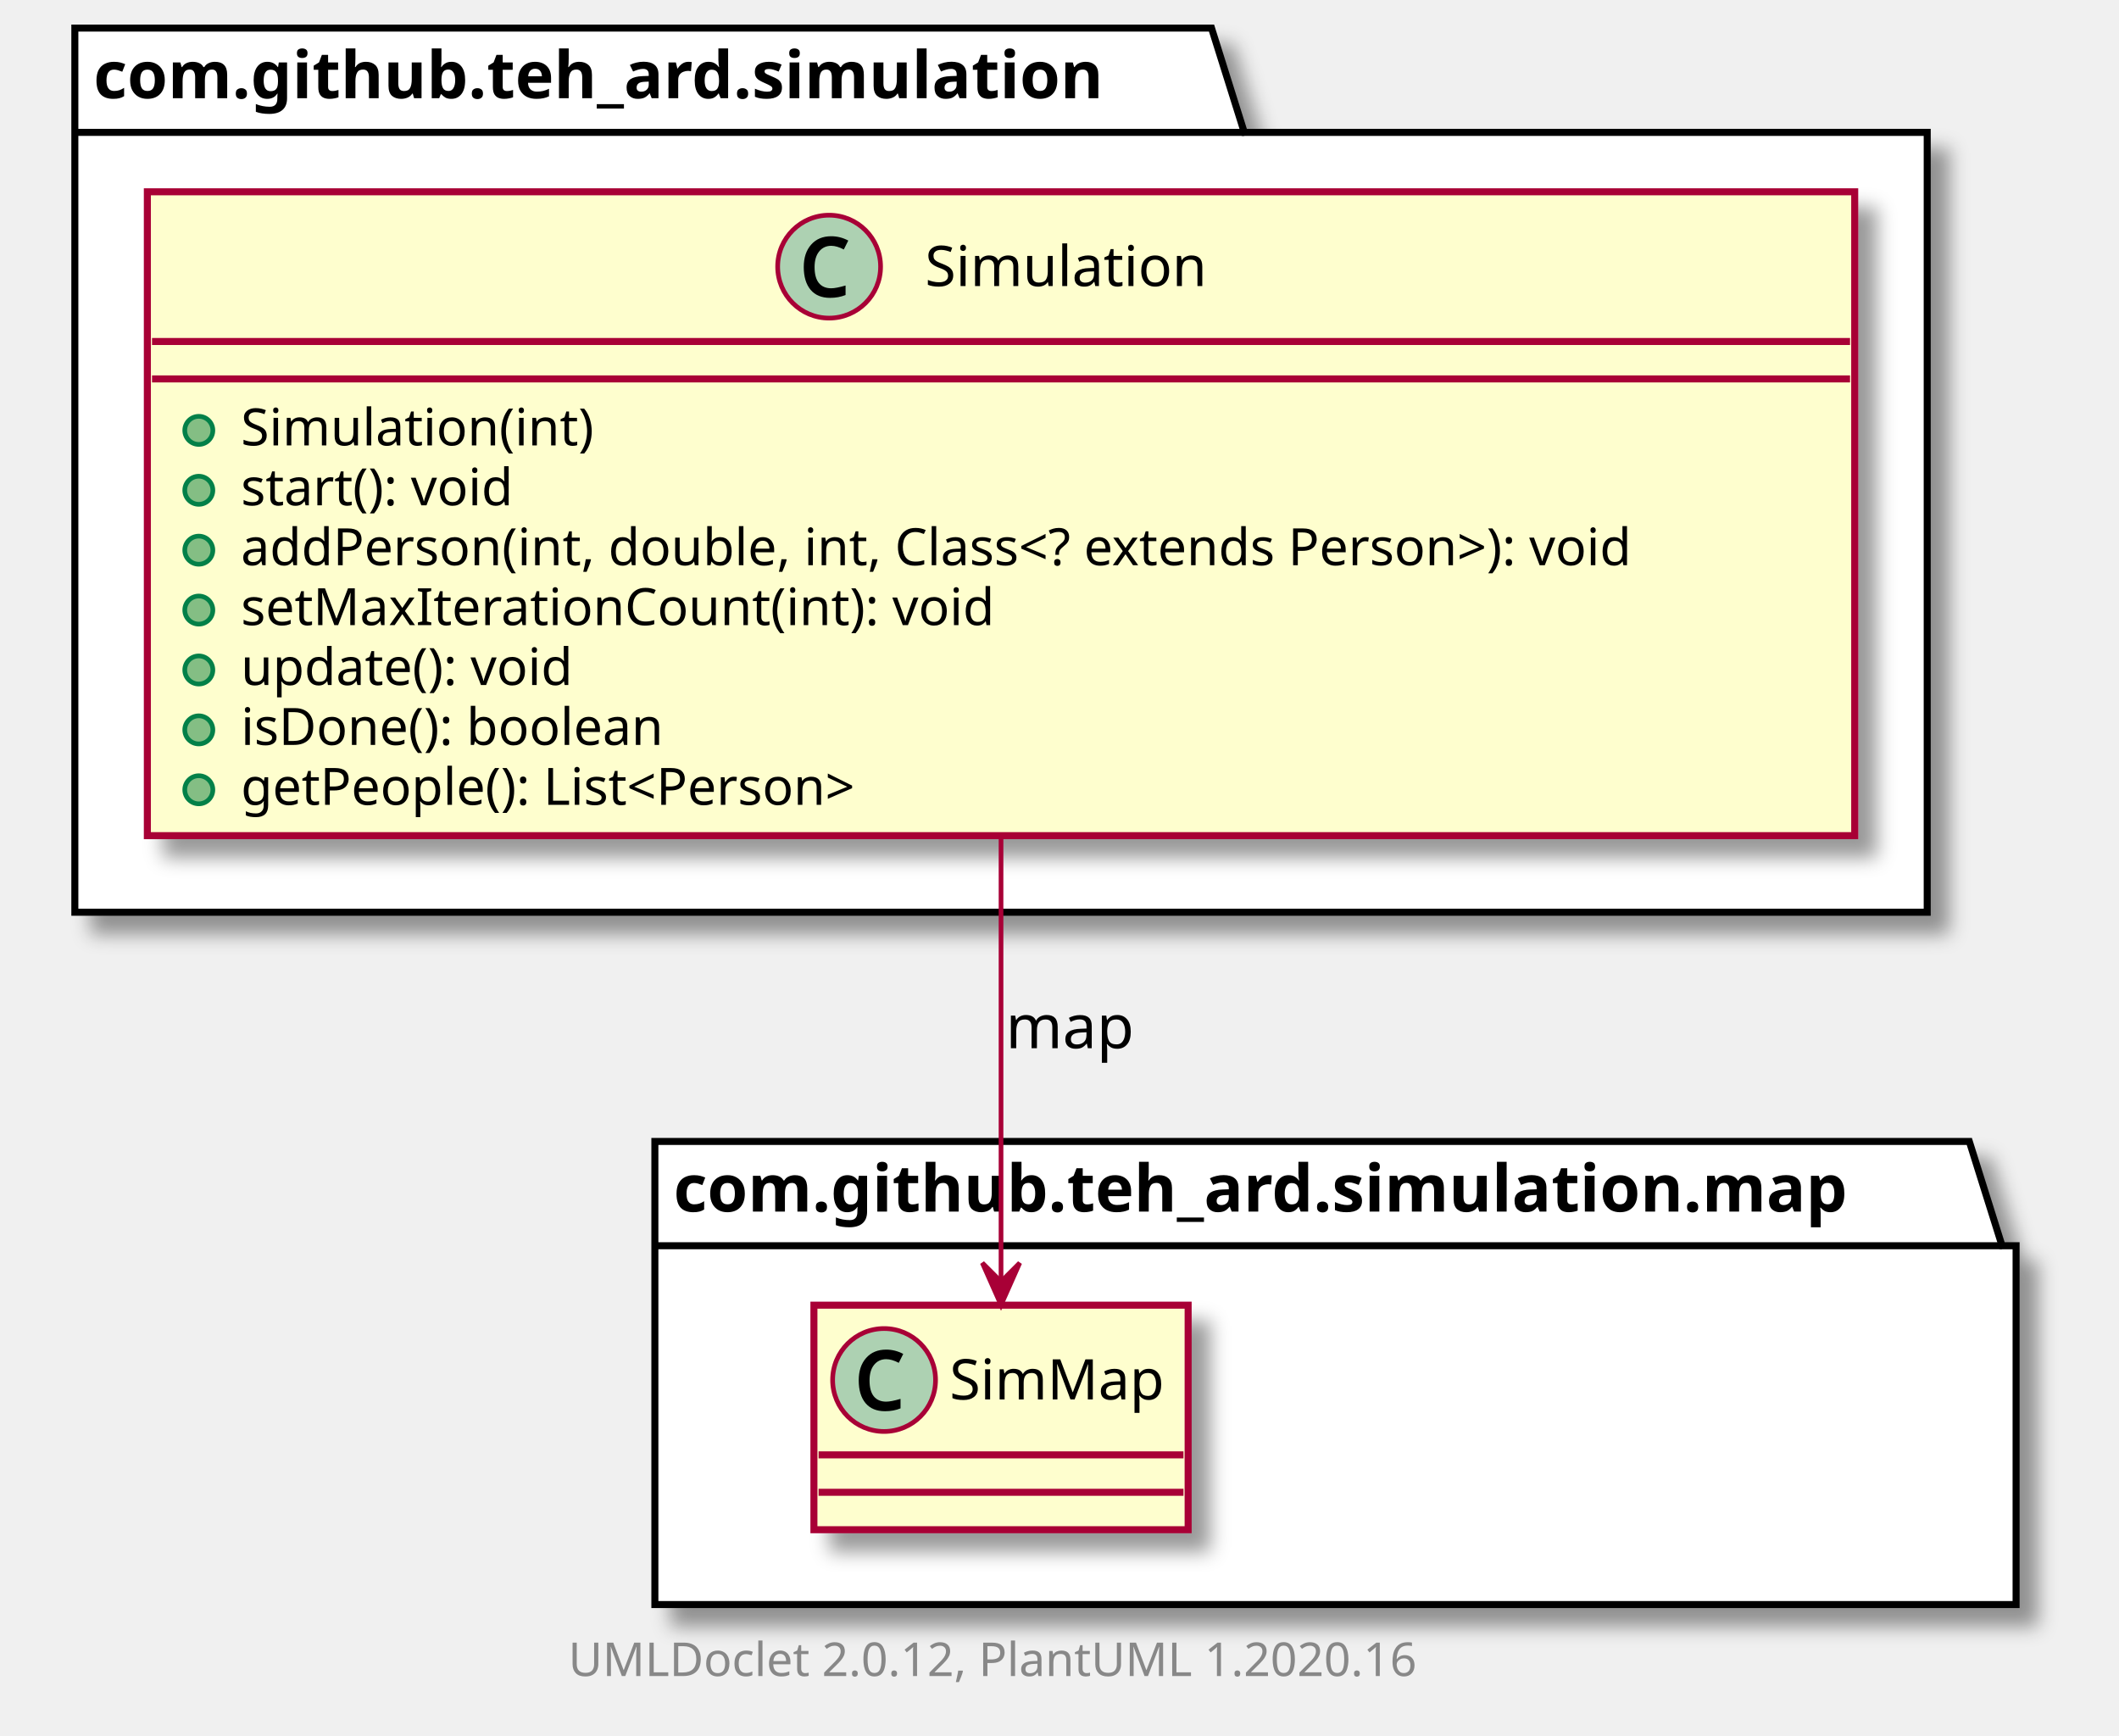
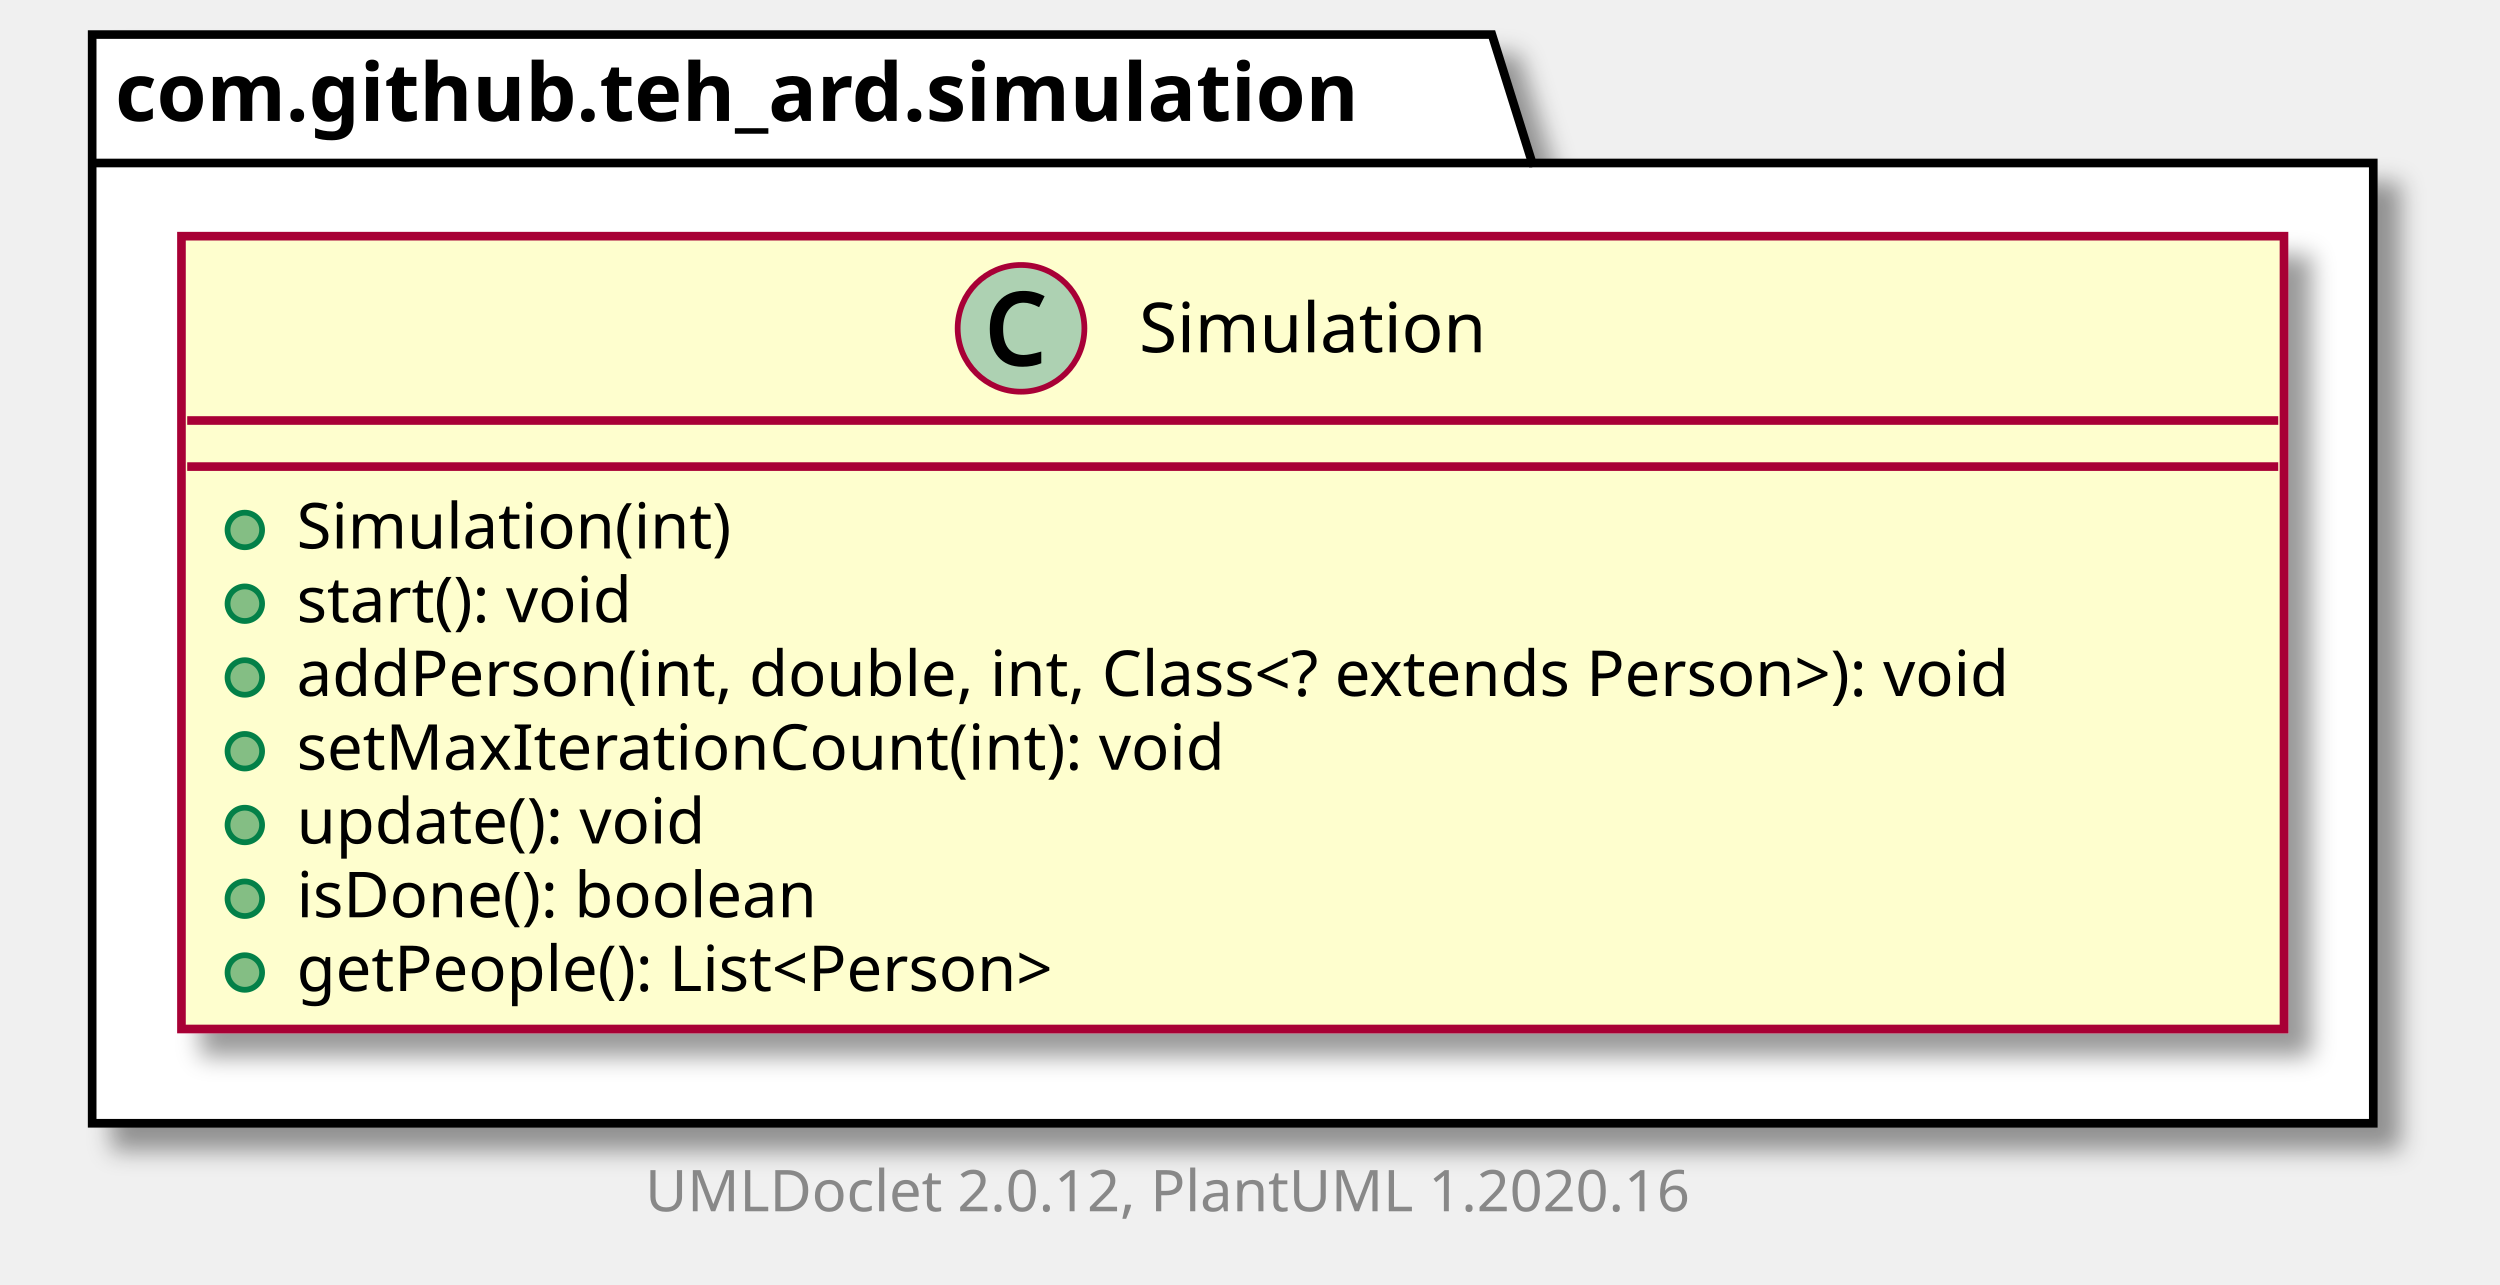
- <svg xmlns="http://www.w3.org/2000/svg" xmlns:xlink="http://www.w3.org/1999/xlink" contentScriptType="application/ecmascript" contentStyleType="text/css" height="371px" preserveAspectRatio="none" style="width:453px;height:371px;" version="1.1" viewBox="0 0 453 371" width="453px" zoomAndPan="magnify">
+ <svg xmlns="http://www.w3.org/2000/svg" xmlns:xlink="http://www.w3.org/1999/xlink" contentScriptType="application/ecmascript" contentStyleType="text/css" height="223px" preserveAspectRatio="none" style="width:434px;height:223px;" version="1.1" viewBox="0 0 434 223" width="434px" zoomAndPan="magnify">
  <defs>
-     <filter height="300%" id="fwh77s7sy6pf9" width="300%" x="-1" y="-1">
+     <filter height="300%" id="f11mukas6sewp2" width="300%" x="-1" y="-1">
      <feGaussianBlur result="blurOut" stdDeviation="2.0" />
      <feColorMatrix in="blurOut" result="blurOut2" type="matrix" values="0 0 0 0 0 0 0 0 0 0 0 0 0 0 0 0 0 0 .4 0" />
      <feOffset dx="4.0" dy="4.0" in="blurOut2" result="blurOut3" />
      <feBlend in="SourceGraphic" in2="blurOut3" mode="normal" />
    </filter>
  </defs>
  <g>
-     <polygon fill="#FFFFFF" filter="url(#fwh77s7sy6pf9)" points="16,6,259,6,266,28.297,412,28.297,412,195,16,195,16,6" style="stroke: #000000; stroke-width: 1.5;" />
+     <polygon fill="#FFFFFF" filter="url(#f11mukas6sewp2)" points="16,6,259,6,266,28.297,412,28.297,412,195,16,195,16,6" style="stroke: #000000; stroke-width: 1.5;" />
    <line style="stroke: #000000; stroke-width: 1.5;" x1="16" x2="266" y1="28.297" y2="28.297" />
    <text fill="#000000" font-family="sans-serif" font-size="14" font-weight="bold" lengthAdjust="spacingAndGlyphs" textLength="237" x="20" y="20.995">com.github.teh_ard.simulation</text>
-     <polygon fill="#FFFFFF" filter="url(#fwh77s7sy6pf9)" points="140,244,421,244,428,266.297,431,266.297,431,343,140,343,140,244" style="stroke: #000000; stroke-width: 1.5;" />
-     <line style="stroke: #000000; stroke-width: 1.5;" x1="140" x2="428" y1="266.297" y2="266.297" />
-     <text fill="#000000" font-family="sans-serif" font-size="14" font-weight="bold" lengthAdjust="spacingAndGlyphs" textLength="275" x="144" y="258.995">com.github.teh_ard.simulation.map</text>
    <a href="Simulation.html" target="_top" title="Simulation.html" xlink:actuate="onRequest" xlink:href="Simulation.html" xlink:show="new" xlink:title="Simulation.html" xlink:type="simple">
-       <rect codeLine="3" fill="#FEFECE" filter="url(#fwh77s7sy6pf9)" height="137.633" id="com.github.teh_ard.simulation.Simulation" style="stroke: #A80036; stroke-width: 1.5;" width="365" x="31.5" y="41" />
+       <rect codeLine="3" fill="#FEFECE" filter="url(#f11mukas6sewp2)" height="137.633" id="com.github.teh_ard.simulation.Simulation" style="stroke: #A80036; stroke-width: 1.5;" width="365" x="31.5" y="41" />
      <ellipse cx="177.25" cy="57" fill="#ADD1B2" rx="11" ry="11" style="stroke: #A80036; stroke-width: 1.0;" />
      <path d="M180.766,61.031 L180.766,63.062 Q179.281,63.672 177.453,63.672 Q174.734,63.672 173.281,61.938 Q171.828,60.188 171.828,57.078 Q171.828,54.078 173.406,52.297 Q174.984,50.5 177.703,50.5 Q179.609,50.5 181.344,51.422 L180.391,53.328 Q178.891,52.547 177.703,52.547 Q176.094,52.547 175.109,53.766 Q174.141,54.969 174.141,57.094 Q174.141,59.344 175.047,60.484 Q175.969,61.625 177.703,61.625 Q178.734,61.625 180.766,61.031 Z " />
      <text fill="#000000" font-family="sans-serif" font-size="12" lengthAdjust="spacingAndGlyphs" textLength="65" x="197.75" y="61.154">Simulation</text>
      <line style="stroke: #A80036; stroke-width: 1.5;" x1="32.5" x2="395.5" y1="73" y2="73" />
      <line style="stroke: #A80036; stroke-width: 1.5;" x1="32.5" x2="395.5" y1="81" y2="81" />
      <ellipse cx="42.5" cy="92" fill="#84BE84" rx="3" ry="3" style="stroke: #038048; stroke-width: 1.0;" />
      <text fill="#000000" font-family="sans-serif" font-size="11" lengthAdjust="spacingAndGlyphs" textLength="82" x="51.5" y="95.21">Simulation(int)</text>
      <ellipse cx="42.5" cy="104.805" fill="#84BE84" rx="3" ry="3" style="stroke: #038048; stroke-width: 1.0;" />
      <text fill="#000000" font-family="sans-serif" font-size="11" lengthAdjust="spacingAndGlyphs" textLength="66" x="51.5" y="108.015">start(): void</text>
      <ellipse cx="42.5" cy="117.609" fill="#84BE84" rx="3" ry="3" style="stroke: #038048; stroke-width: 1.0;" />
      <text fill="#000000" font-family="sans-serif" font-size="11" lengthAdjust="spacingAndGlyphs" textLength="339" x="51.5" y="120.82">addPerson(int, double, int, Class&lt;? extends Person&gt;): void</text>
      <ellipse cx="42.5" cy="130.414" fill="#84BE84" rx="3" ry="3" style="stroke: #038048; stroke-width: 1.0;" />
      <text fill="#000000" font-family="sans-serif" font-size="11" lengthAdjust="spacingAndGlyphs" textLength="173" x="51.5" y="133.625">setMaxIterationCount(int): void</text>
      <ellipse cx="42.5" cy="143.219" fill="#84BE84" rx="3" ry="3" style="stroke: #038048; stroke-width: 1.0;" />
      <text fill="#000000" font-family="sans-serif" font-size="11" lengthAdjust="spacingAndGlyphs" textLength="78" x="51.5" y="146.429">update(): void</text>
      <ellipse cx="42.5" cy="156.023" fill="#84BE84" rx="3" ry="3" style="stroke: #038048; stroke-width: 1.0;" />
      <text fill="#000000" font-family="sans-serif" font-size="11" lengthAdjust="spacingAndGlyphs" textLength="100" x="51.5" y="159.234">isDone(): boolean</text>
      <ellipse cx="42.5" cy="168.828" fill="#84BE84" rx="3" ry="3" style="stroke: #038048; stroke-width: 1.0;" />
      <text fill="#000000" font-family="sans-serif" font-size="11" lengthAdjust="spacingAndGlyphs" textLength="150" x="51.5" y="172.039">getPeople(): List&lt;Person&gt;</text>
    </a>
-     <rect fill="#FEFECE" filter="url(#fwh77s7sy6pf9)" height="48" id="com.github.teh_ard.simulation.map.SimMap" style="stroke: #A80036; stroke-width: 1.5;" width="80" x="174" y="279" />
-     <ellipse cx="189" cy="295" fill="#ADD1B2" rx="11" ry="11" style="stroke: #A80036; stroke-width: 1.0;" />
-     <path d="M192.516,299.031 L192.516,301.062 Q191.031,301.672 189.203,301.672 Q186.484,301.672 185.031,299.938 Q183.578,298.188 183.578,295.078 Q183.578,292.078 185.156,290.297 Q186.734,288.5 189.453,288.5 Q191.359,288.5 193.094,289.422 L192.141,291.328 Q190.641,290.547 189.453,290.547 Q187.844,290.547 186.859,291.766 Q185.891,292.969 185.891,295.094 Q185.891,297.344 186.797,298.484 Q187.719,299.625 189.453,299.625 Q190.484,299.625 192.516,299.031 Z " />
-     <text fill="#000000" font-family="sans-serif" font-size="12" lengthAdjust="spacingAndGlyphs" textLength="48" x="203" y="299.154">SimMap</text>
-     <line style="stroke: #A80036; stroke-width: 1.5;" x1="175" x2="253" y1="311" y2="311" />
-     <line style="stroke: #A80036; stroke-width: 1.5;" x1="175" x2="253" y1="319" y2="319" />
-     <path codeLine="13" d="M214,179.15 C214,211.75 214,249.01 214,273.86 " fill="none" id="com.github.teh_ard.simulation.Simulation-to-com.github.teh_ard.simulation.map.SimMap" style="stroke: #A80036; stroke-width: 1.0;" />
-     <polygon fill="#A80036" points="214,278.97,218,269.97,214,273.97,210,269.97,214,278.97" style="stroke: #A80036; stroke-width: 1.0;" />
-     <text fill="#000000" font-family="sans-serif" font-size="13" lengthAdjust="spacingAndGlyphs" textLength="29" x="215" y="224.067">map</text>
-     <text fill="#888888" font-family="sans-serif" font-size="10" lengthAdjust="spacingAndGlyphs" textLength="192" x="121.5" y="358.282">UMLDoclet 2.0.12, PlantUML 1.2020.16</text>
+     <text fill="#888888" font-family="sans-serif" font-size="10" lengthAdjust="spacingAndGlyphs" textLength="192" x="112" y="210.282">UMLDoclet 2.0.12, PlantUML 1.2020.16</text>
  </g>
</svg>
